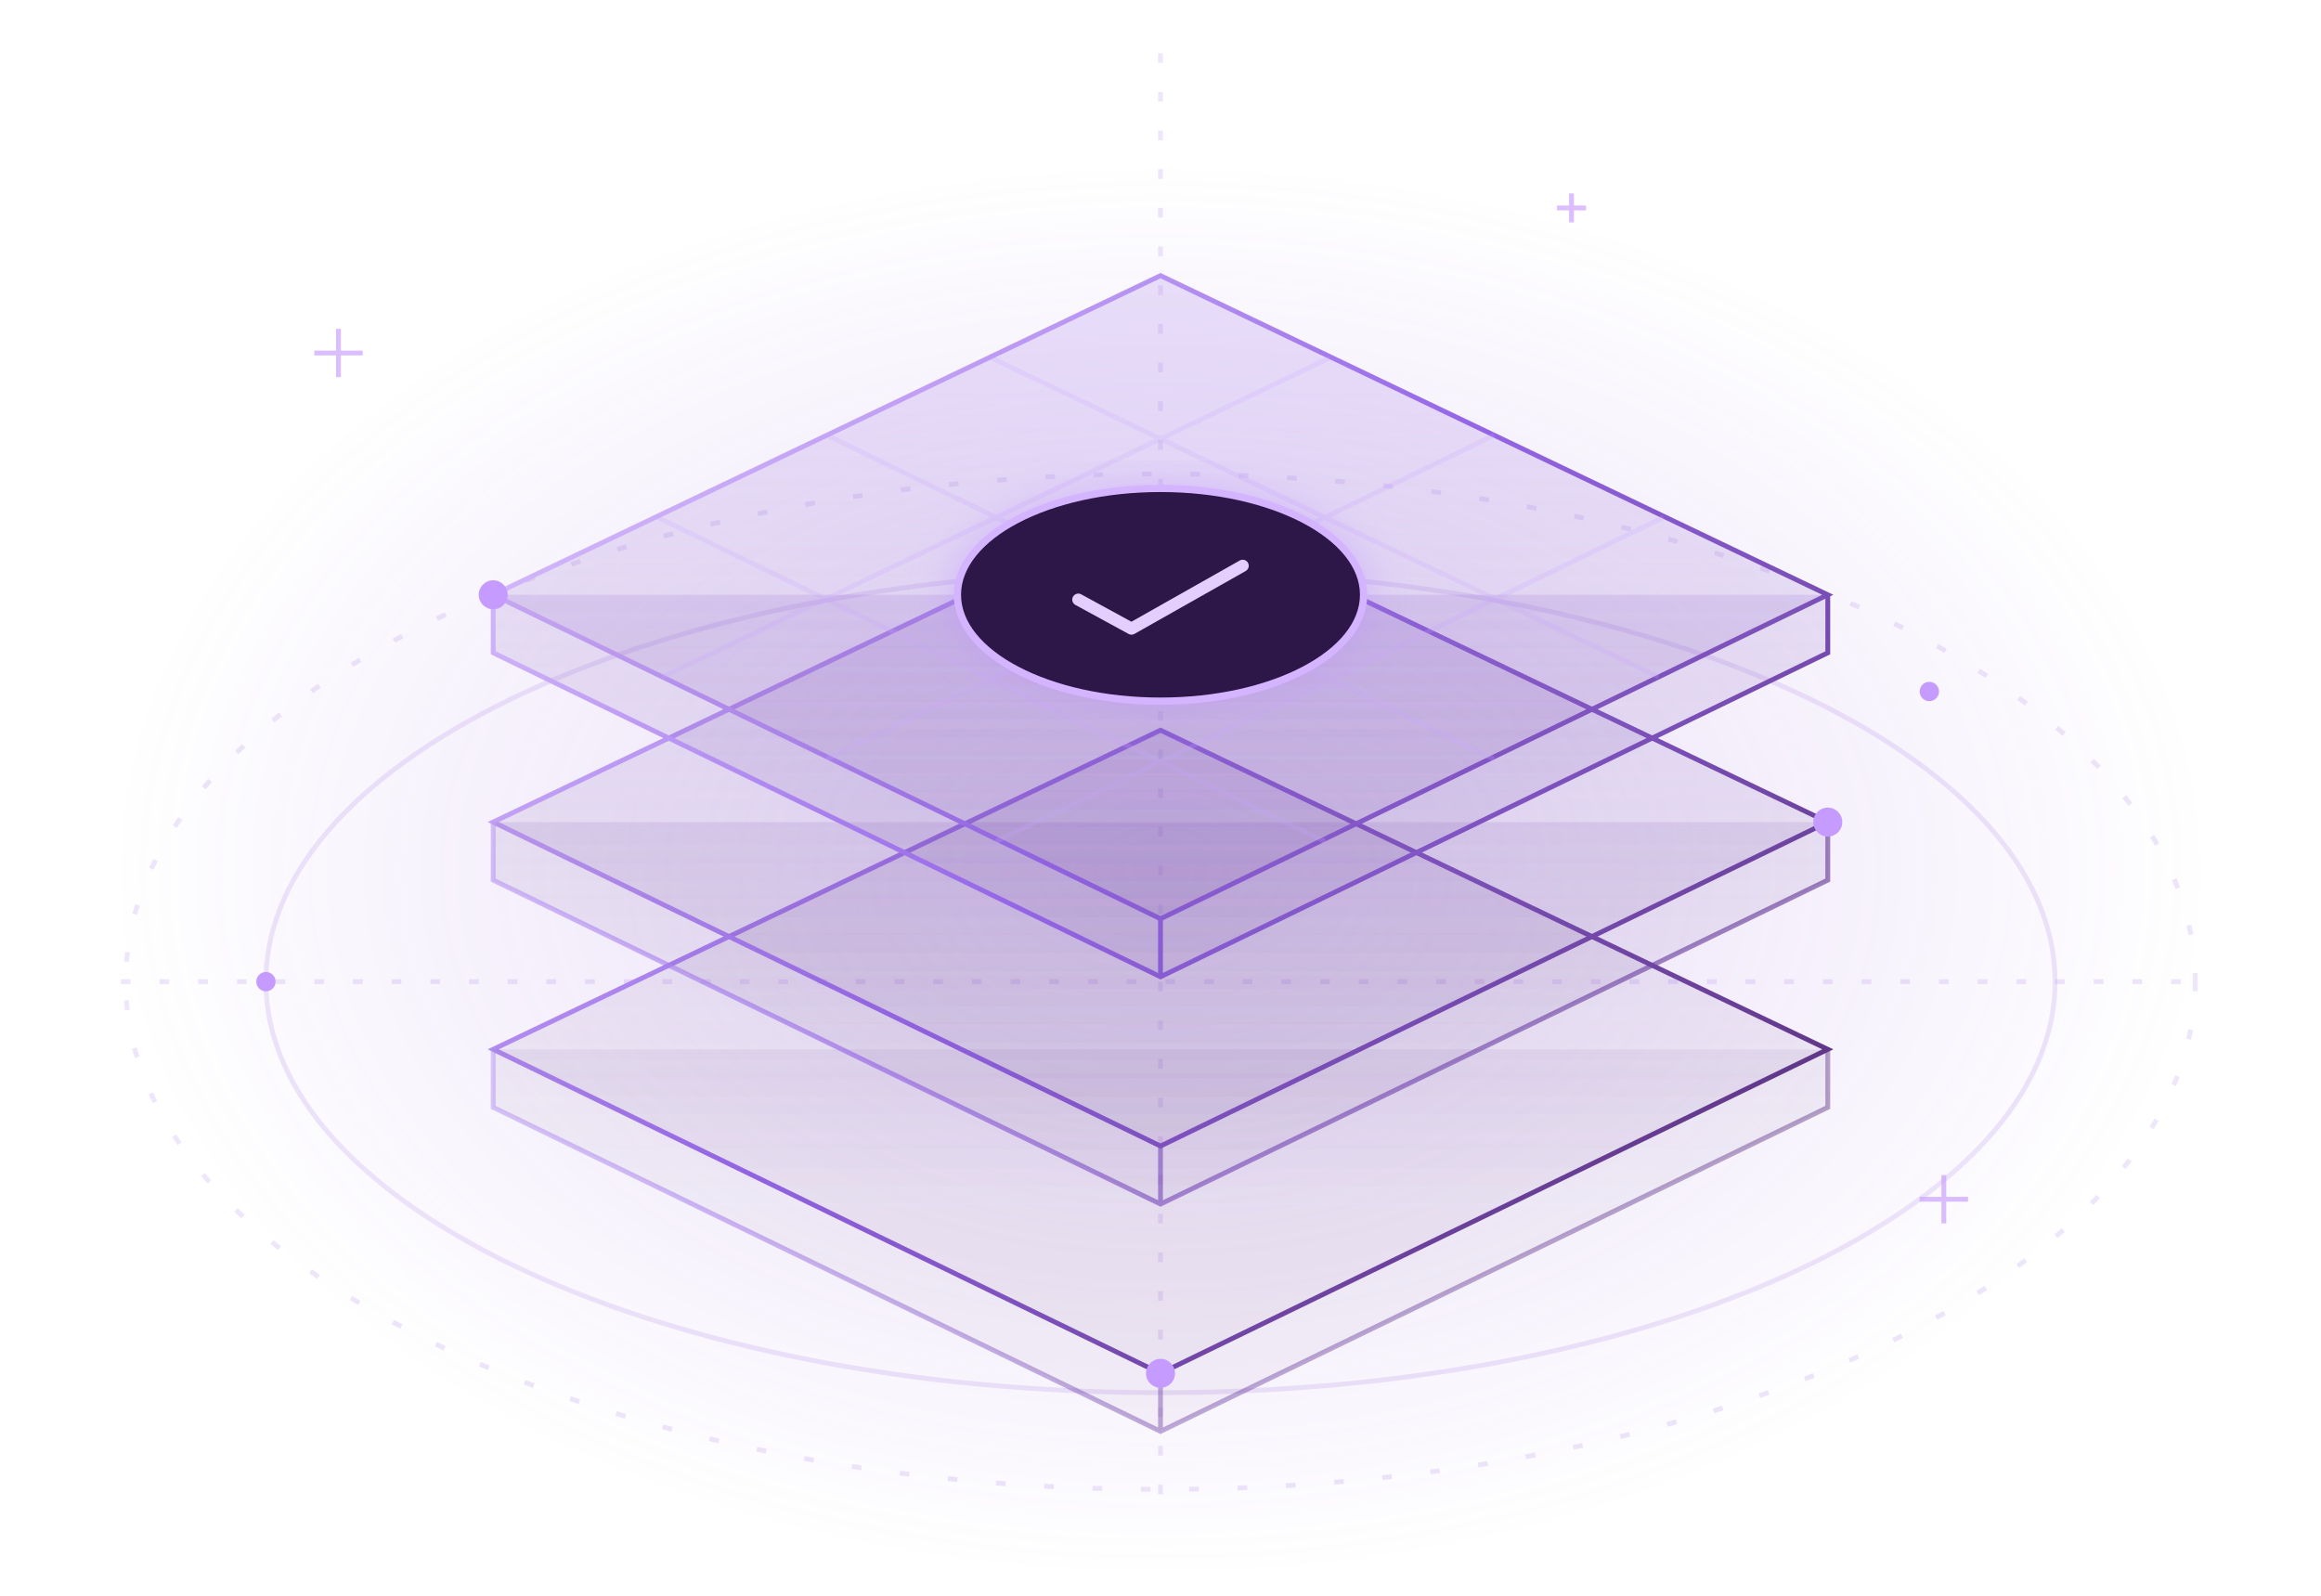
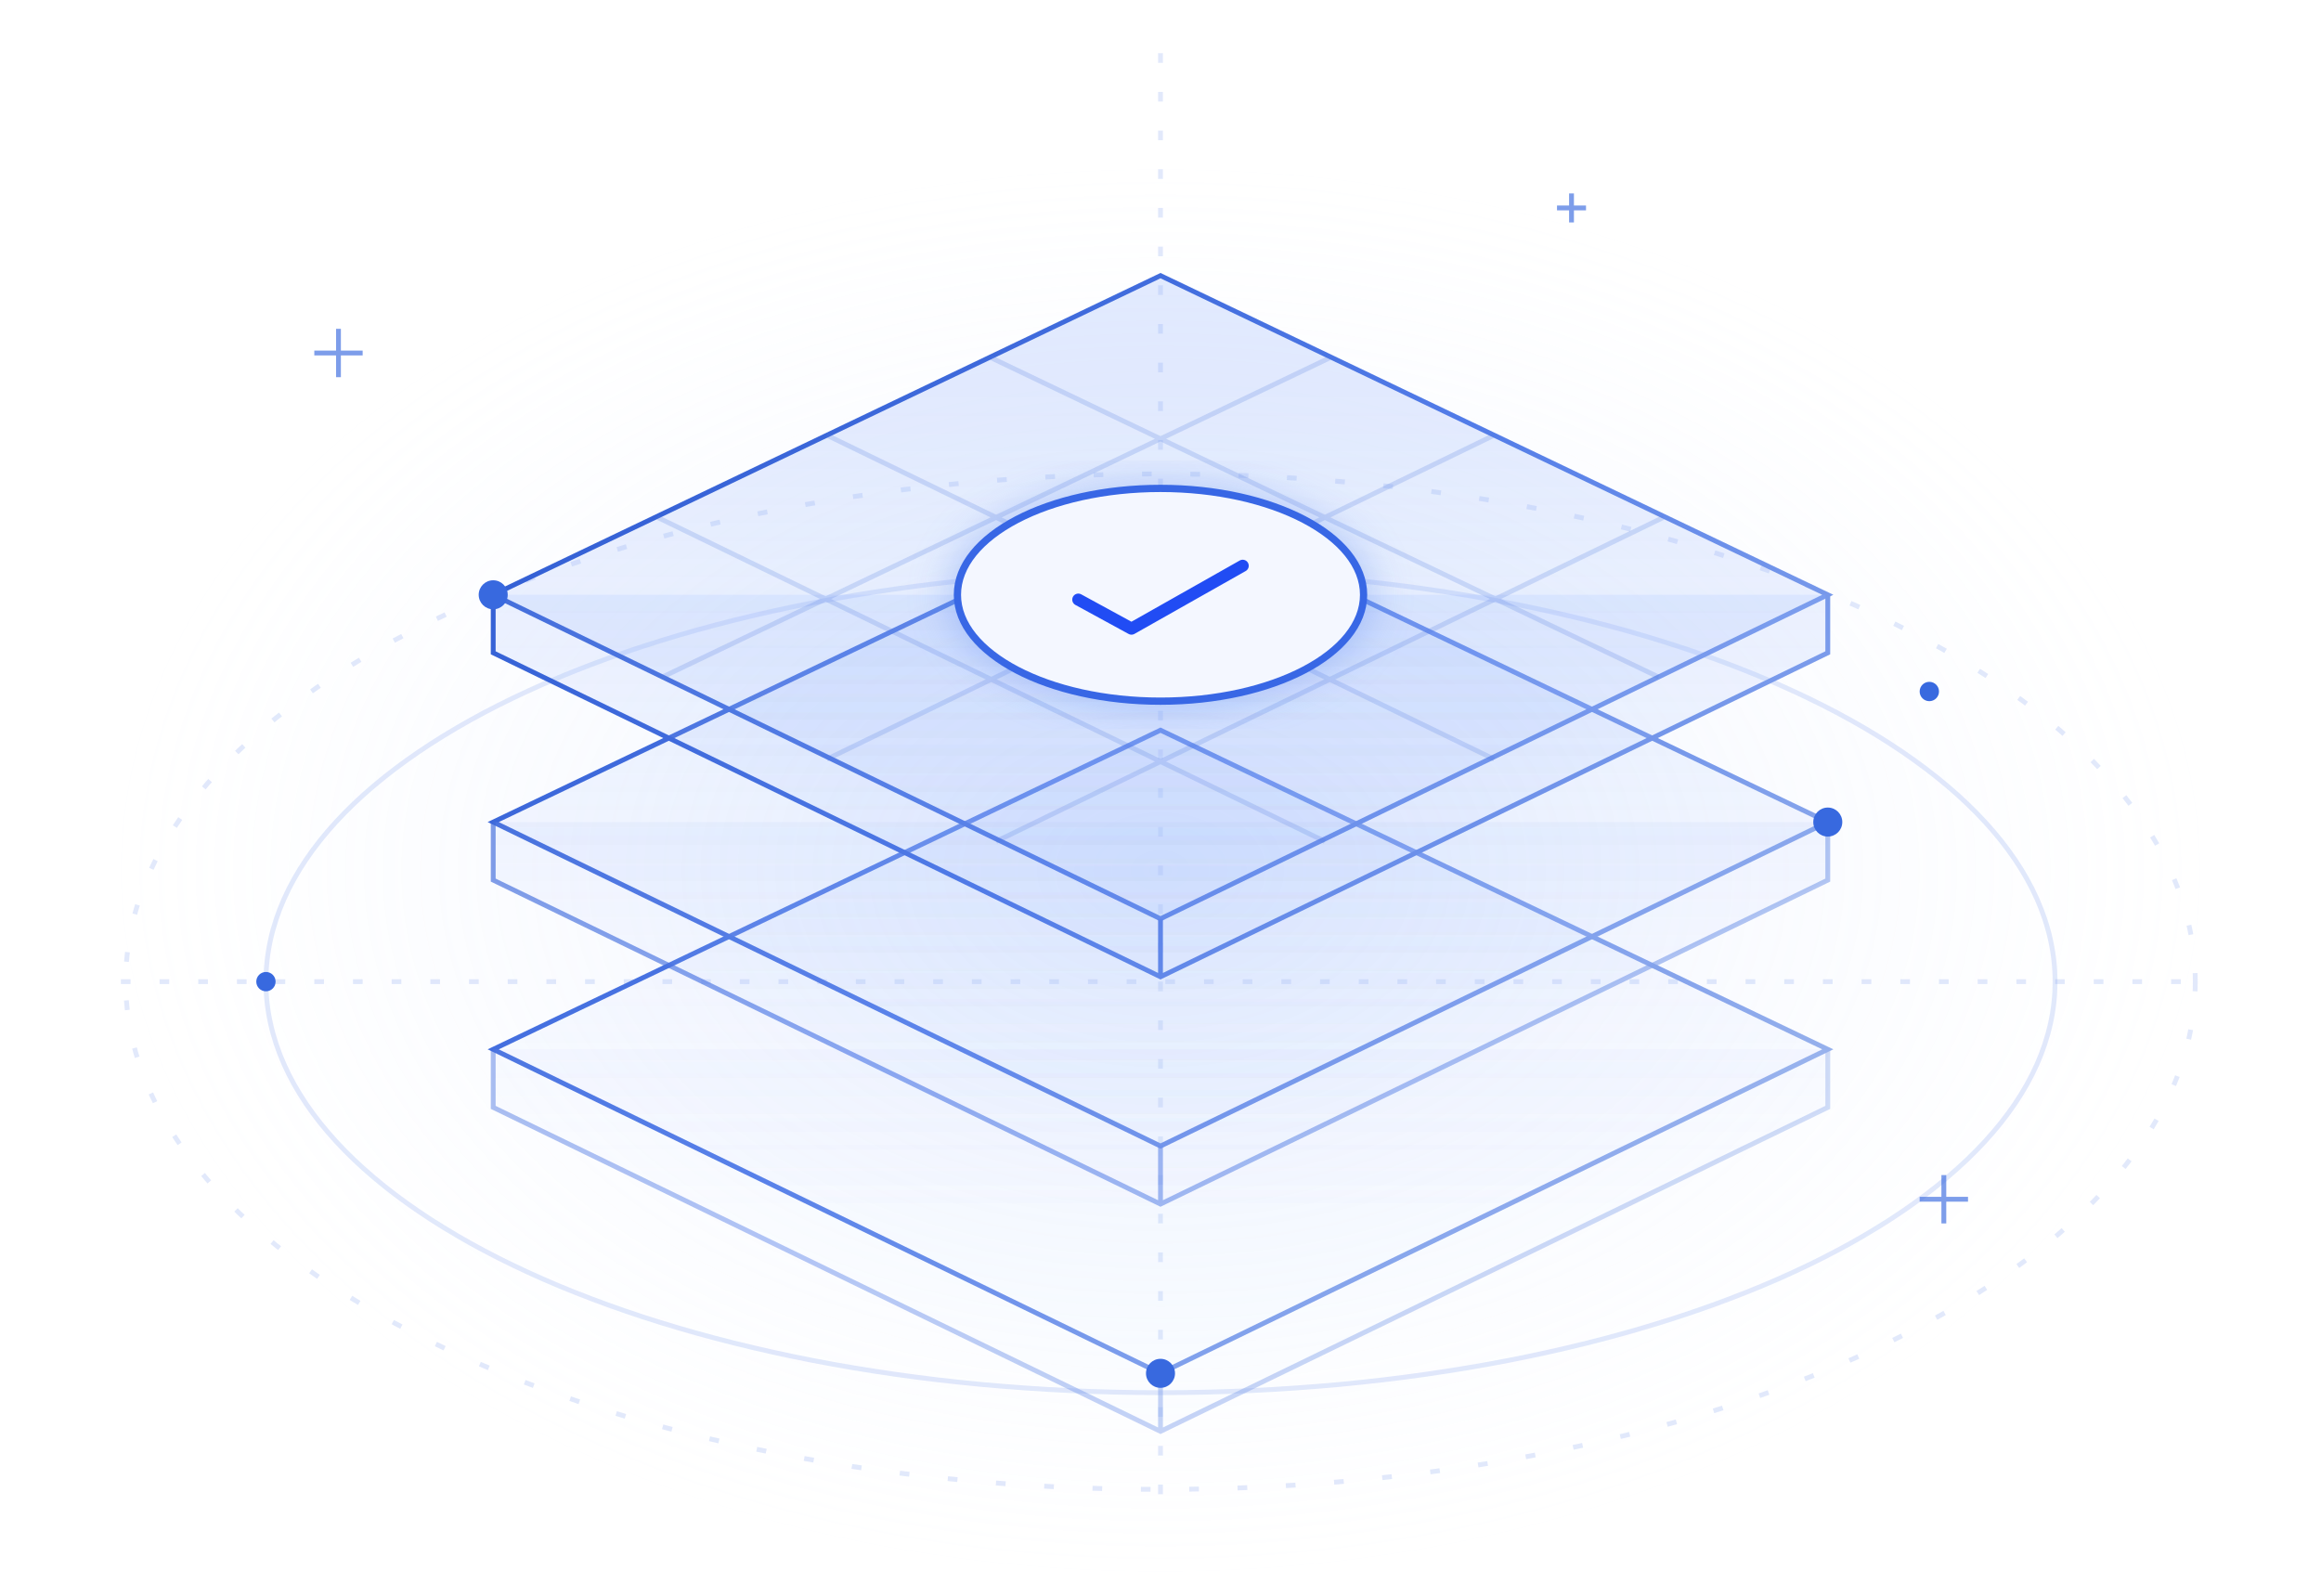
<svg xmlns="http://www.w3.org/2000/svg" width="480" height="330" viewBox="0 0 480 330" fill="none">
  <defs>
    <linearGradient id="edge" x1="110" y1="60" x2="340" y2="280" gradientUnits="userSpaceOnUse">
-       <stop stop-color="#e4ceff" />
-       <stop offset=".5" stop-color="#9466e8" />
-       <stop offset="1" stop-color="#5b337e" />
+       <stop stop-color="#2b58cf" />
+       <stop offset=".5" stop-color="#527ce8" />
+       <stop offset="1" stop-color="#9db6ed" />
    </linearGradient>
    <linearGradient id="surface" x1="240" y1="80" x2="240" y2="250" gradientUnits="userSpaceOnUse">
-       <stop stop-color="#a57ae7" stop-opacity=".22" />
-       <stop offset="1" stop-color="#4b246f" stop-opacity=".04" />
+       <stop stop-color="#7fa4fa" stop-opacity=".22" />
+       <stop offset="1" stop-color="#c8d9ff" stop-opacity=".04" />
    </linearGradient>
    <radialGradient id="glow">
-       <stop stop-color="#a475ed" stop-opacity=".22" />
-       <stop offset="1" stop-color="#7b3acb" stop-opacity="0" />
+       <stop stop-color="#a3bffa" stop-opacity=".22" />
+       <stop offset="1" stop-color="#e4edff" stop-opacity="0" />
    </radialGradient>
    <filter id="blur">
      <feGaussianBlur stdDeviation="4" />
    </filter>
  </defs>
  <ellipse cx="240" cy="180" rx="220" ry="145" fill="url(#glow)" />
-   <g stroke="#a47ce4" stroke-opacity=".19">
+   <g stroke="#668ceb" stroke-opacity=".19">
    <ellipse cx="240" cy="203" rx="185" ry="85" />
    <ellipse cx="240" cy="203" rx="214" ry="105" stroke-dasharray="2 8" />
    <path d="M25 203h430M240 11v304" stroke-dasharray="2 6" />
  </g>
  <g fill="url(#surface)" stroke="url(#edge)">
    <path d="m240 151 138 66-138 67-138-67Z" />
    <path d="M102 217v12l138 67 138-67v-12M240 284v12" stroke-opacity=".45" />
    <path d="m240 104 138 66-138 67-138-67Z" />
    <path d="M102 170v12l138 67 138-67v-12M240 237v12" stroke-opacity=".65" />
    <path d="m240 57 138 66-138 67-138-67Z" />
    <path d="M102 123v12l138 67 138-67v-12M240 190v12" />
  </g>
-   <g stroke="#c9a4ff" stroke-opacity=".22">
+   <g stroke="#527ce0" stroke-opacity=".22">
    <path d="m171 90 138 67m-104-83 138 66m-207-33 138 67m35-84-138 67m104-83-138 66m207-33-138 67" />
  </g>
-   <ellipse cx="240" cy="123" rx="44" ry="23" fill="#ba8dff" opacity=".35" filter="url(#blur)" />
-   <ellipse cx="240" cy="123" rx="42" ry="22" fill="#2c1748" stroke="#d5b4ff" stroke-width="1.5" />
-   <path d="m223 124 11 6 23-13" stroke="#e3ceff" stroke-width="2.5" stroke-linecap="round" stroke-linejoin="round" />
-   <g fill="#c69bff">
+   <ellipse cx="240" cy="123" rx="44" ry="23" fill="#5686f0" opacity=".35" filter="url(#blur)" />
+   <ellipse cx="240" cy="123" rx="42" ry="22" fill="#f4f7ff" stroke="#3867e5" stroke-width="1.5" />
+   <path d="m223 124 11 6 23-13" stroke="#214cf4" stroke-width="2.5" stroke-linecap="round" stroke-linejoin="round" />
+   <g fill="#3869df">
    <circle cx="102" cy="123" r="3" />
    <circle cx="378" cy="170" r="3" />
    <circle cx="240" cy="284" r="3" />
    <circle cx="55" cy="203" r="2" />
    <circle cx="399" cy="143" r="2" />
  </g>
-   <g stroke="#c69bff" stroke-opacity=".65">
+   <g stroke="#3869df" stroke-opacity=".65">
    <path d="M70 68v10m-5-5h10M402 243v10m-5-5h10M325 40v6m-3-3h6" />
  </g>
</svg>
